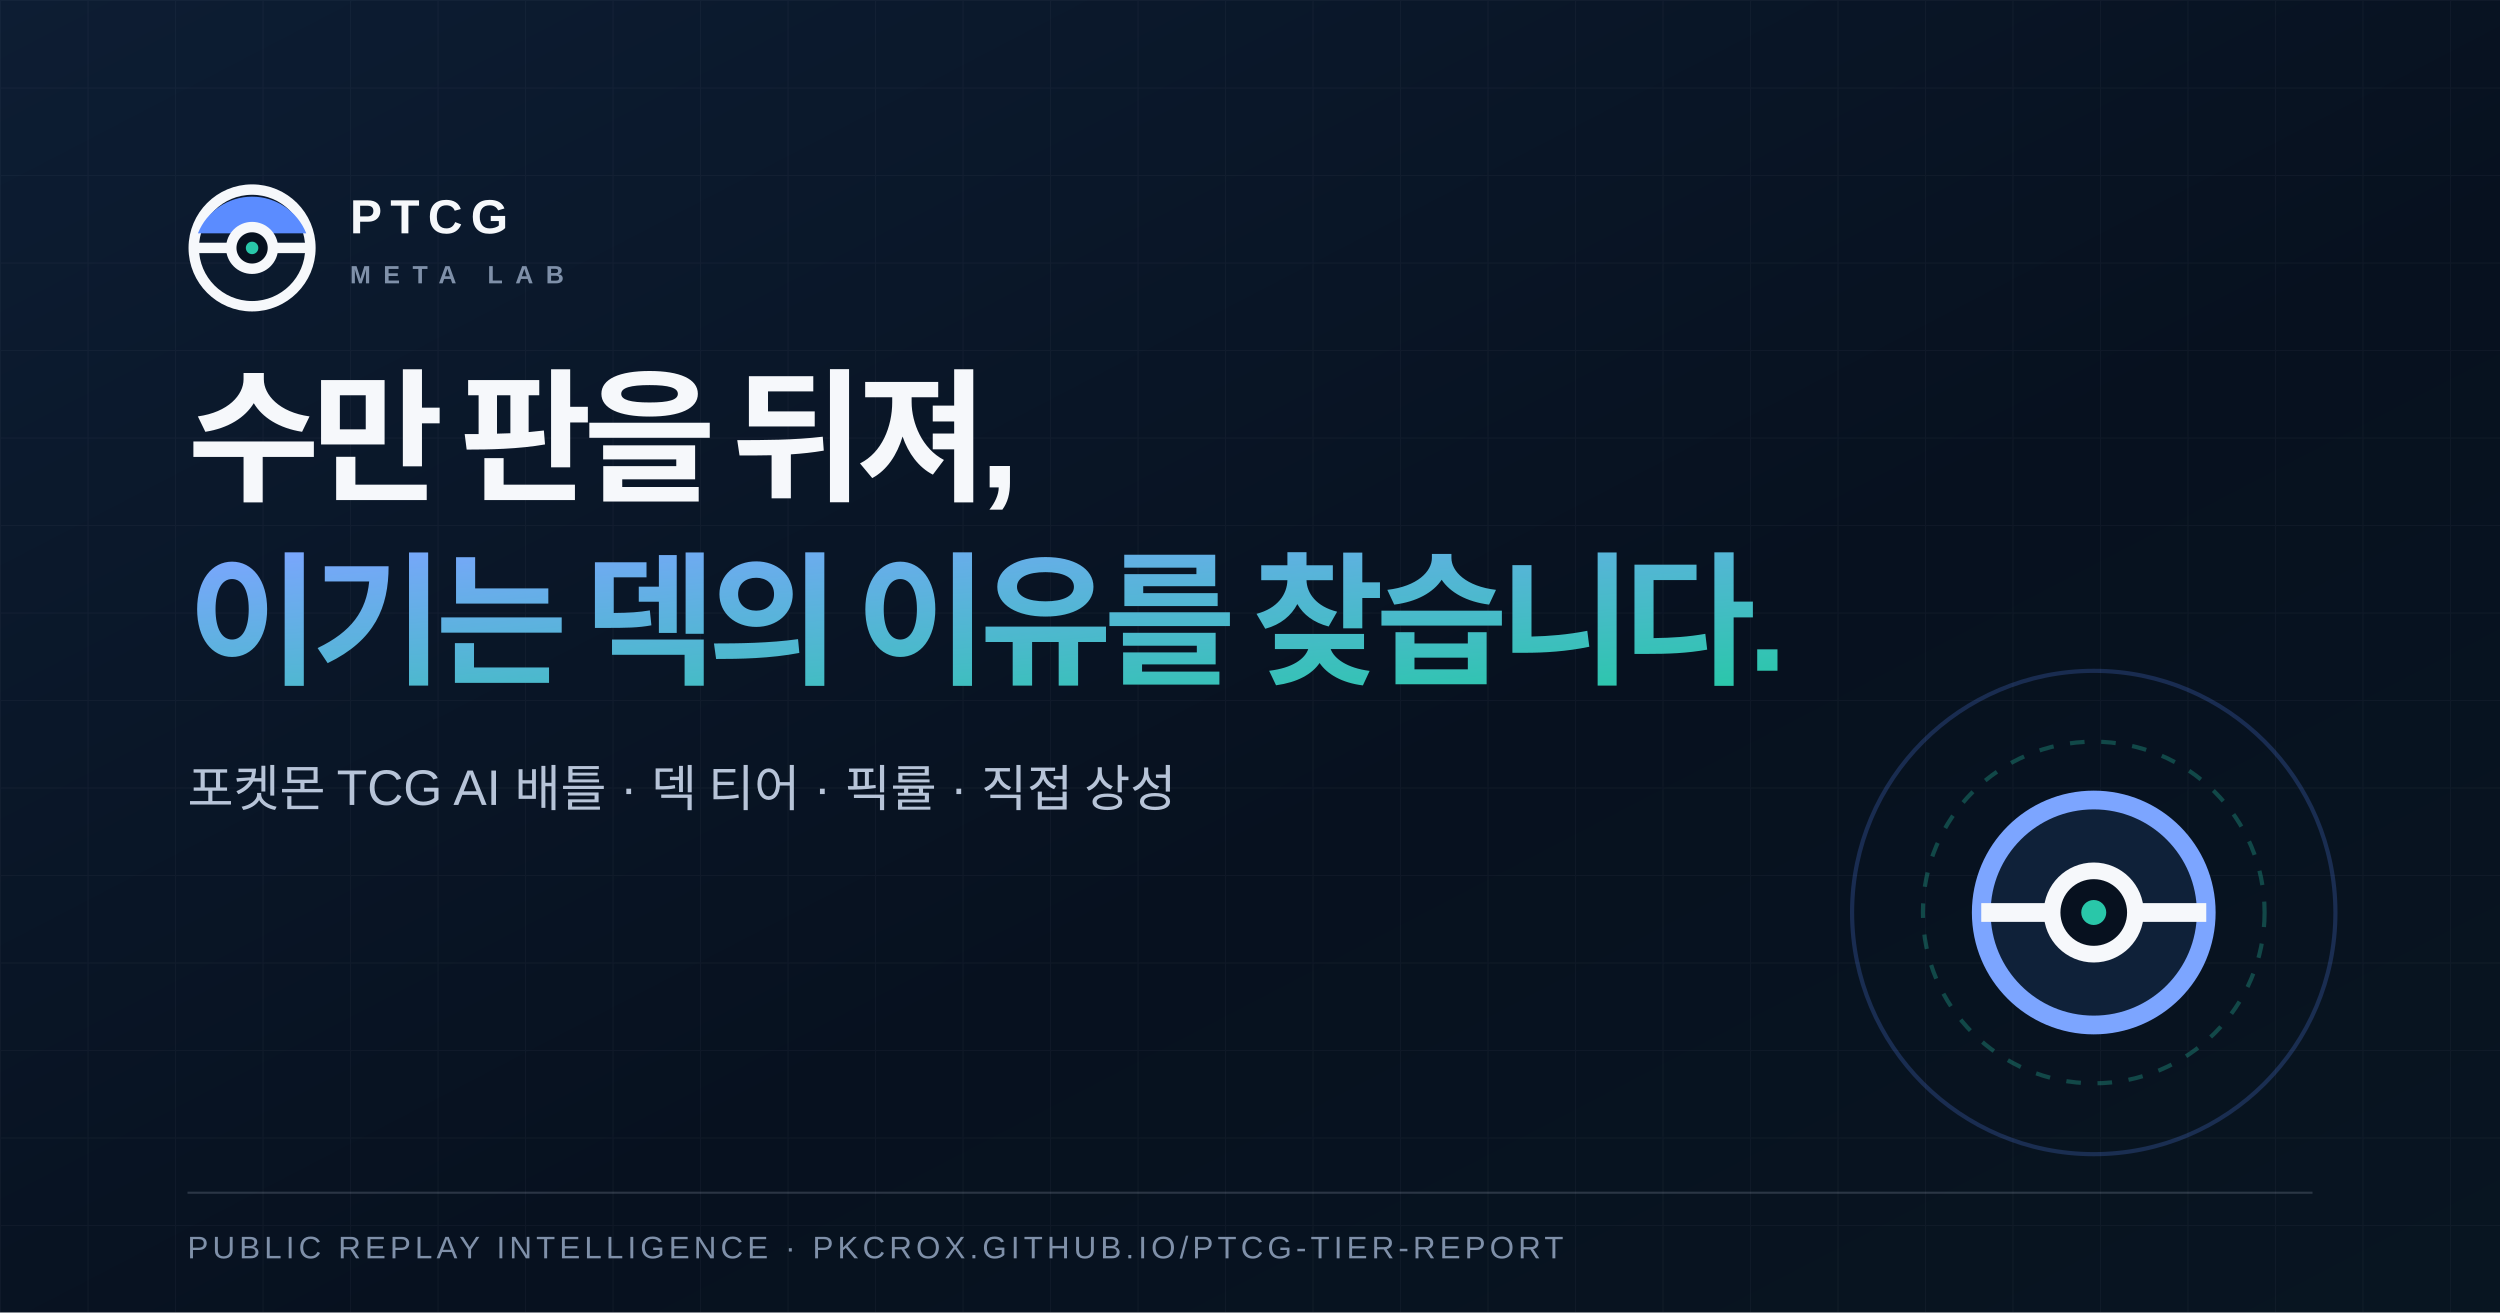
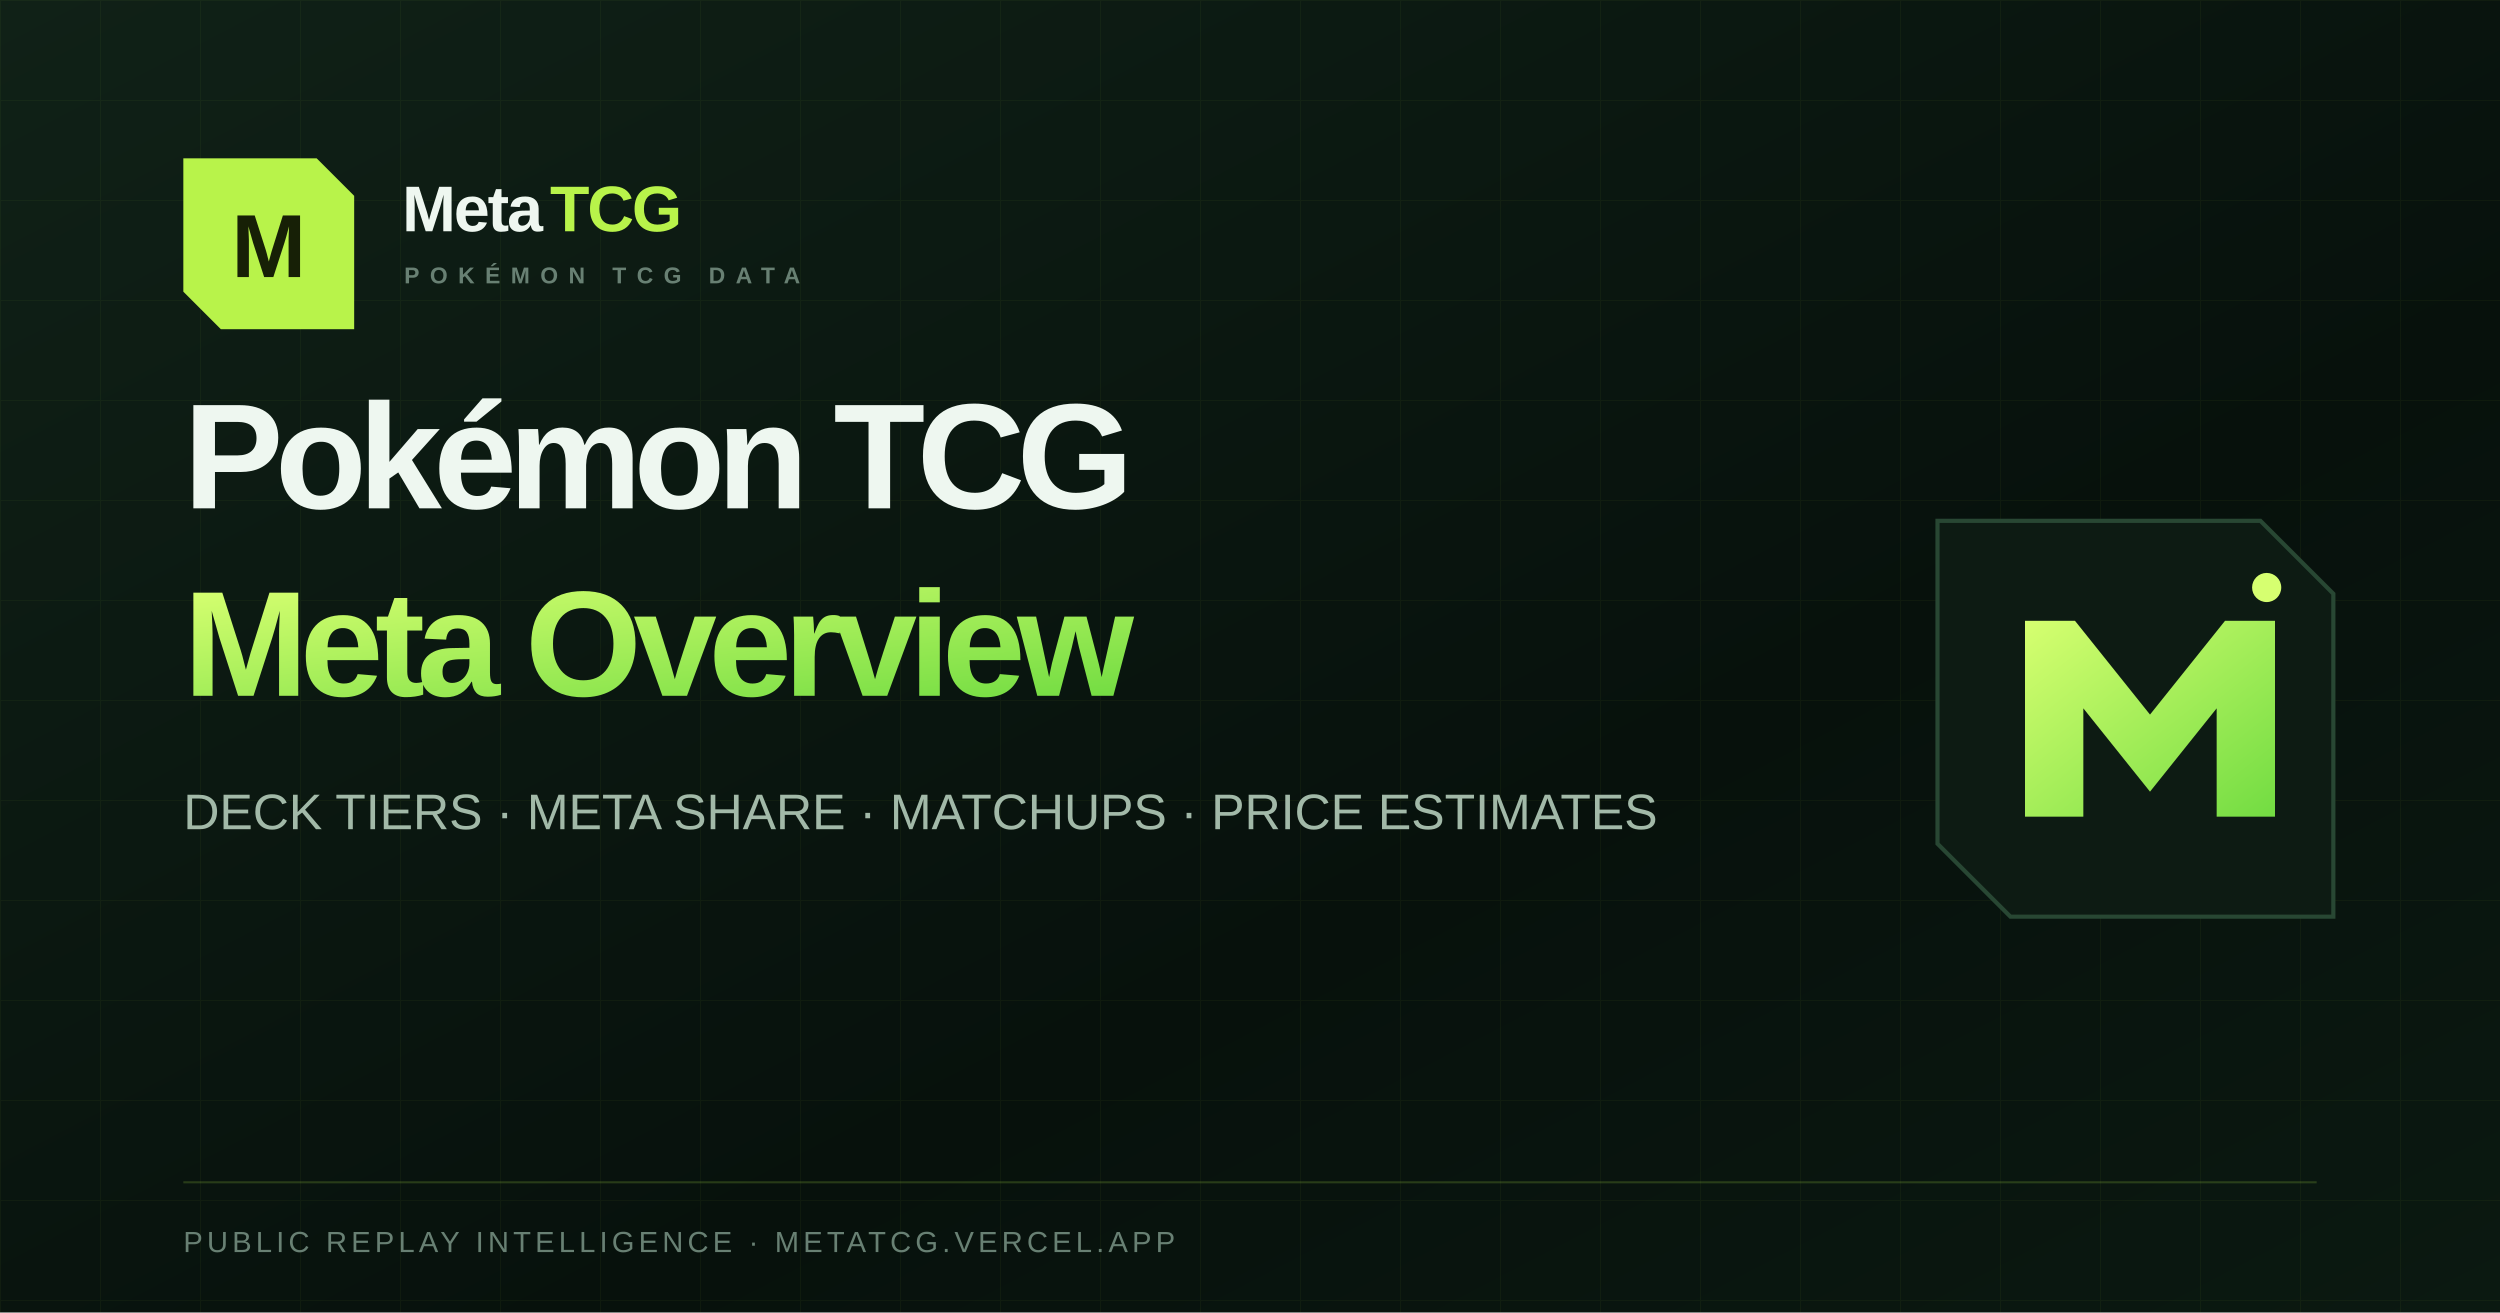
<svg xmlns="http://www.w3.org/2000/svg" width="1200" height="630" viewBox="0 0 1200 630" role="img" aria-labelledby="title desc">
  <defs>
    <linearGradient id="bg" x1="0" y1="0" x2="1" y2="1">
-       <stop offset="0" stop-color="#0d1d33" />
-       <stop offset=".58" stop-color="#07111f" />
-       <stop offset="1" stop-color="#081521" />
+       <stop offset="0" stop-color="#102117" />
+       <stop offset=".62" stop-color="#07110c" />
+       <stop offset="1" stop-color="#0b1911" />
    </linearGradient>
-     <radialGradient id="glow" cx="0" cy="0" r="1" gradientTransform="translate(960 150) rotate(132) scale(480 420)">
-       <stop stop-color="#29c7a9" stop-opacity=".23" />
-       <stop offset="1" stop-color="#29c7a9" stop-opacity="0" />
+     <linearGradient id="accent" x1="0" y1="0" x2="1" y2="1">
+       <stop stop-color="#d6ff70" />
+       <stop offset="1" stop-color="#72dc42" />
+     </linearGradient>
+     <radialGradient id="glow" cx="0" cy="0" r="1" gradientTransform="translate(1010 130) rotate(135) scale(520 440)">
+       <stop stop-color="#b8f34a" stop-opacity=".16" />
+       <stop offset="1" stop-color="#b8f34a" stop-opacity="0" />
    </radialGradient>
-     <linearGradient id="accent" x1="0" y1="0" x2="1" y2="1">
-       <stop stop-color="#7ca5ff" />
-       <stop offset="1" stop-color="#29c7a9" />
-     </linearGradient>
-     <pattern id="grid" width="42" height="42" patternUnits="userSpaceOnUse">
-       <path d="M42 0H0V42" fill="none" stroke="#b7c4d8" stroke-opacity=".045" />
+     <pattern id="grid" width="48" height="48" patternUnits="userSpaceOnUse">
+       <path d="M48 0H0V48" fill="none" stroke="#b8f34a" stroke-opacity=".045" />
    </pattern>
  </defs>
  <rect width="1200" height="630" fill="url(#bg)" />
  <rect width="1200" height="630" fill="url(#glow)" />
  <rect width="1200" height="630" fill="url(#grid)" />
-   <g transform="translate(90 88)">
-     <circle cx="31" cy="31" r="28" fill="none" stroke="#f6f8fb" stroke-width="5" />
-     <path d="M3 31h56" stroke="#f6f8fb" stroke-width="5" />
-     <path d="M5 24a28 28 0 0 1 52 0H5Z" fill="#5b8cff" />
-     <circle cx="31" cy="31" r="10" fill="#07111f" stroke="#f6f8fb" stroke-width="5" />
-     <circle cx="31" cy="31" r="3" fill="#29c7a9" />
-     <text x="78" y="24" fill="#f6f8fb" font-family="Arial, sans-serif" font-size="23" font-weight="800" letter-spacing="4">PTCG</text>
-     <text x="78" y="48" fill="#7f90a9" font-family="Arial, sans-serif" font-size="12" font-weight="700" letter-spacing="6">META LAB</text>
+   <g transform="translate(88 76)">
+     <path d="M0 0h64l18 18v64H18L0 64Z" fill="#b8f34a" />
+     <text x="41" y="57" text-anchor="middle" fill="#172006" font-family="Arial, sans-serif" font-size="43" font-weight="900">M</text>
+     <text x="105" y="35" fill="#eef7f0" font-family="Arial, sans-serif" font-size="31" font-weight="800" letter-spacing="-1">Meta</text>
+     <text x="176" y="35" fill="#b8f34a" font-family="Arial, sans-serif" font-size="31" font-weight="800" letter-spacing="-1">TCG</text>
+     <text x="106" y="60" fill="#688073" font-family="Arial, sans-serif" font-size="11" font-weight="700" letter-spacing="5">POKÉMON TCG DATA</text>
  </g>
-   <g transform="translate(90 235)">
-     <text fill="#f6f8fb" font-family="Arial, Apple SD Gothic Neo, sans-serif" font-size="69" font-weight="800" letter-spacing="-4">수만 판을 뒤져,</text>
-     <text y="88" fill="url(#accent)" font-family="Arial, Apple SD Gothic Neo, sans-serif" font-size="69" font-weight="800" letter-spacing="-4">이기는 덱의 이유를 찾습니다.</text>
-     <text y="152" fill="#b7c4d8" font-family="Arial, Apple SD Gothic Neo, sans-serif" font-size="24">포켓몬 TCG AI 배틀 · 덱 티어 · 픽률 · 직접 상성</text>
+   <g transform="translate(88 244)">
+     <text fill="#eef7f0" font-family="Arial, sans-serif" font-size="72" font-weight="800" letter-spacing="-4">Pokémon TCG</text>
+     <text y="90" fill="url(#accent)" font-family="Arial, sans-serif" font-size="72" font-weight="800" letter-spacing="-4">Meta Overview</text>
+     <text y="154" fill="#a2b9a8" font-family="Arial, sans-serif" font-size="24">DECK TIERS · META SHARE · MATCHUPS · PRICE ESTIMATES</text>
  </g>
-   <g transform="translate(915 348)">
-     <circle cx="90" cy="90" r="116" fill="none" stroke="#5b8cff" stroke-opacity=".22" stroke-width="2" />
-     <circle cx="90" cy="90" r="82" fill="none" stroke="#29c7a9" stroke-opacity=".3" stroke-width="2" stroke-dasharray="7 8" />
-     <circle cx="90" cy="90" r="54" fill="#0f2139" stroke="#7ca5ff" stroke-width="9" />
-     <path d="M36 90h108" stroke="#f6f8fb" stroke-width="9" />
-     <circle cx="90" cy="90" r="20" fill="#07111f" stroke="#f6f8fb" stroke-width="8" />
-     <circle cx="90" cy="90" r="6" fill="#29c7a9" />
+   <g transform="translate(930 250)">
+     <path d="M0 0h155l35 35v155H35L0 155Z" fill="#0d1b13" stroke="#284733" stroke-width="2" />
+     <path d="M42 142V48h24l36 45 36-45h24v94h-28V90l-32 40-32-40v52Z" fill="url(#accent)" />
+     <circle cx="158" cy="32" r="7" fill="#d6ff70" />
  </g>
-   <rect x="90" y="572" width="1020" height="1" fill="#b7c4d8" opacity=".2" />
-   <text x="90" y="604" fill="#7f90a9" font-family="Arial, sans-serif" font-size="15" letter-spacing="2">PUBLIC REPLAY INTELLIGENCE · PKCROX.GITHUB.IO/PTCG-TIER-REPORT</text>
+   <rect x="88" y="567" width="1024" height="1" fill="#b8f34a" opacity=".18" />
+   <text x="88" y="601" fill="#688073" font-family="Arial, sans-serif" font-size="14" letter-spacing="2">PUBLIC REPLAY INTELLIGENCE · METATCG.VERCEL.APP</text>
</svg>
